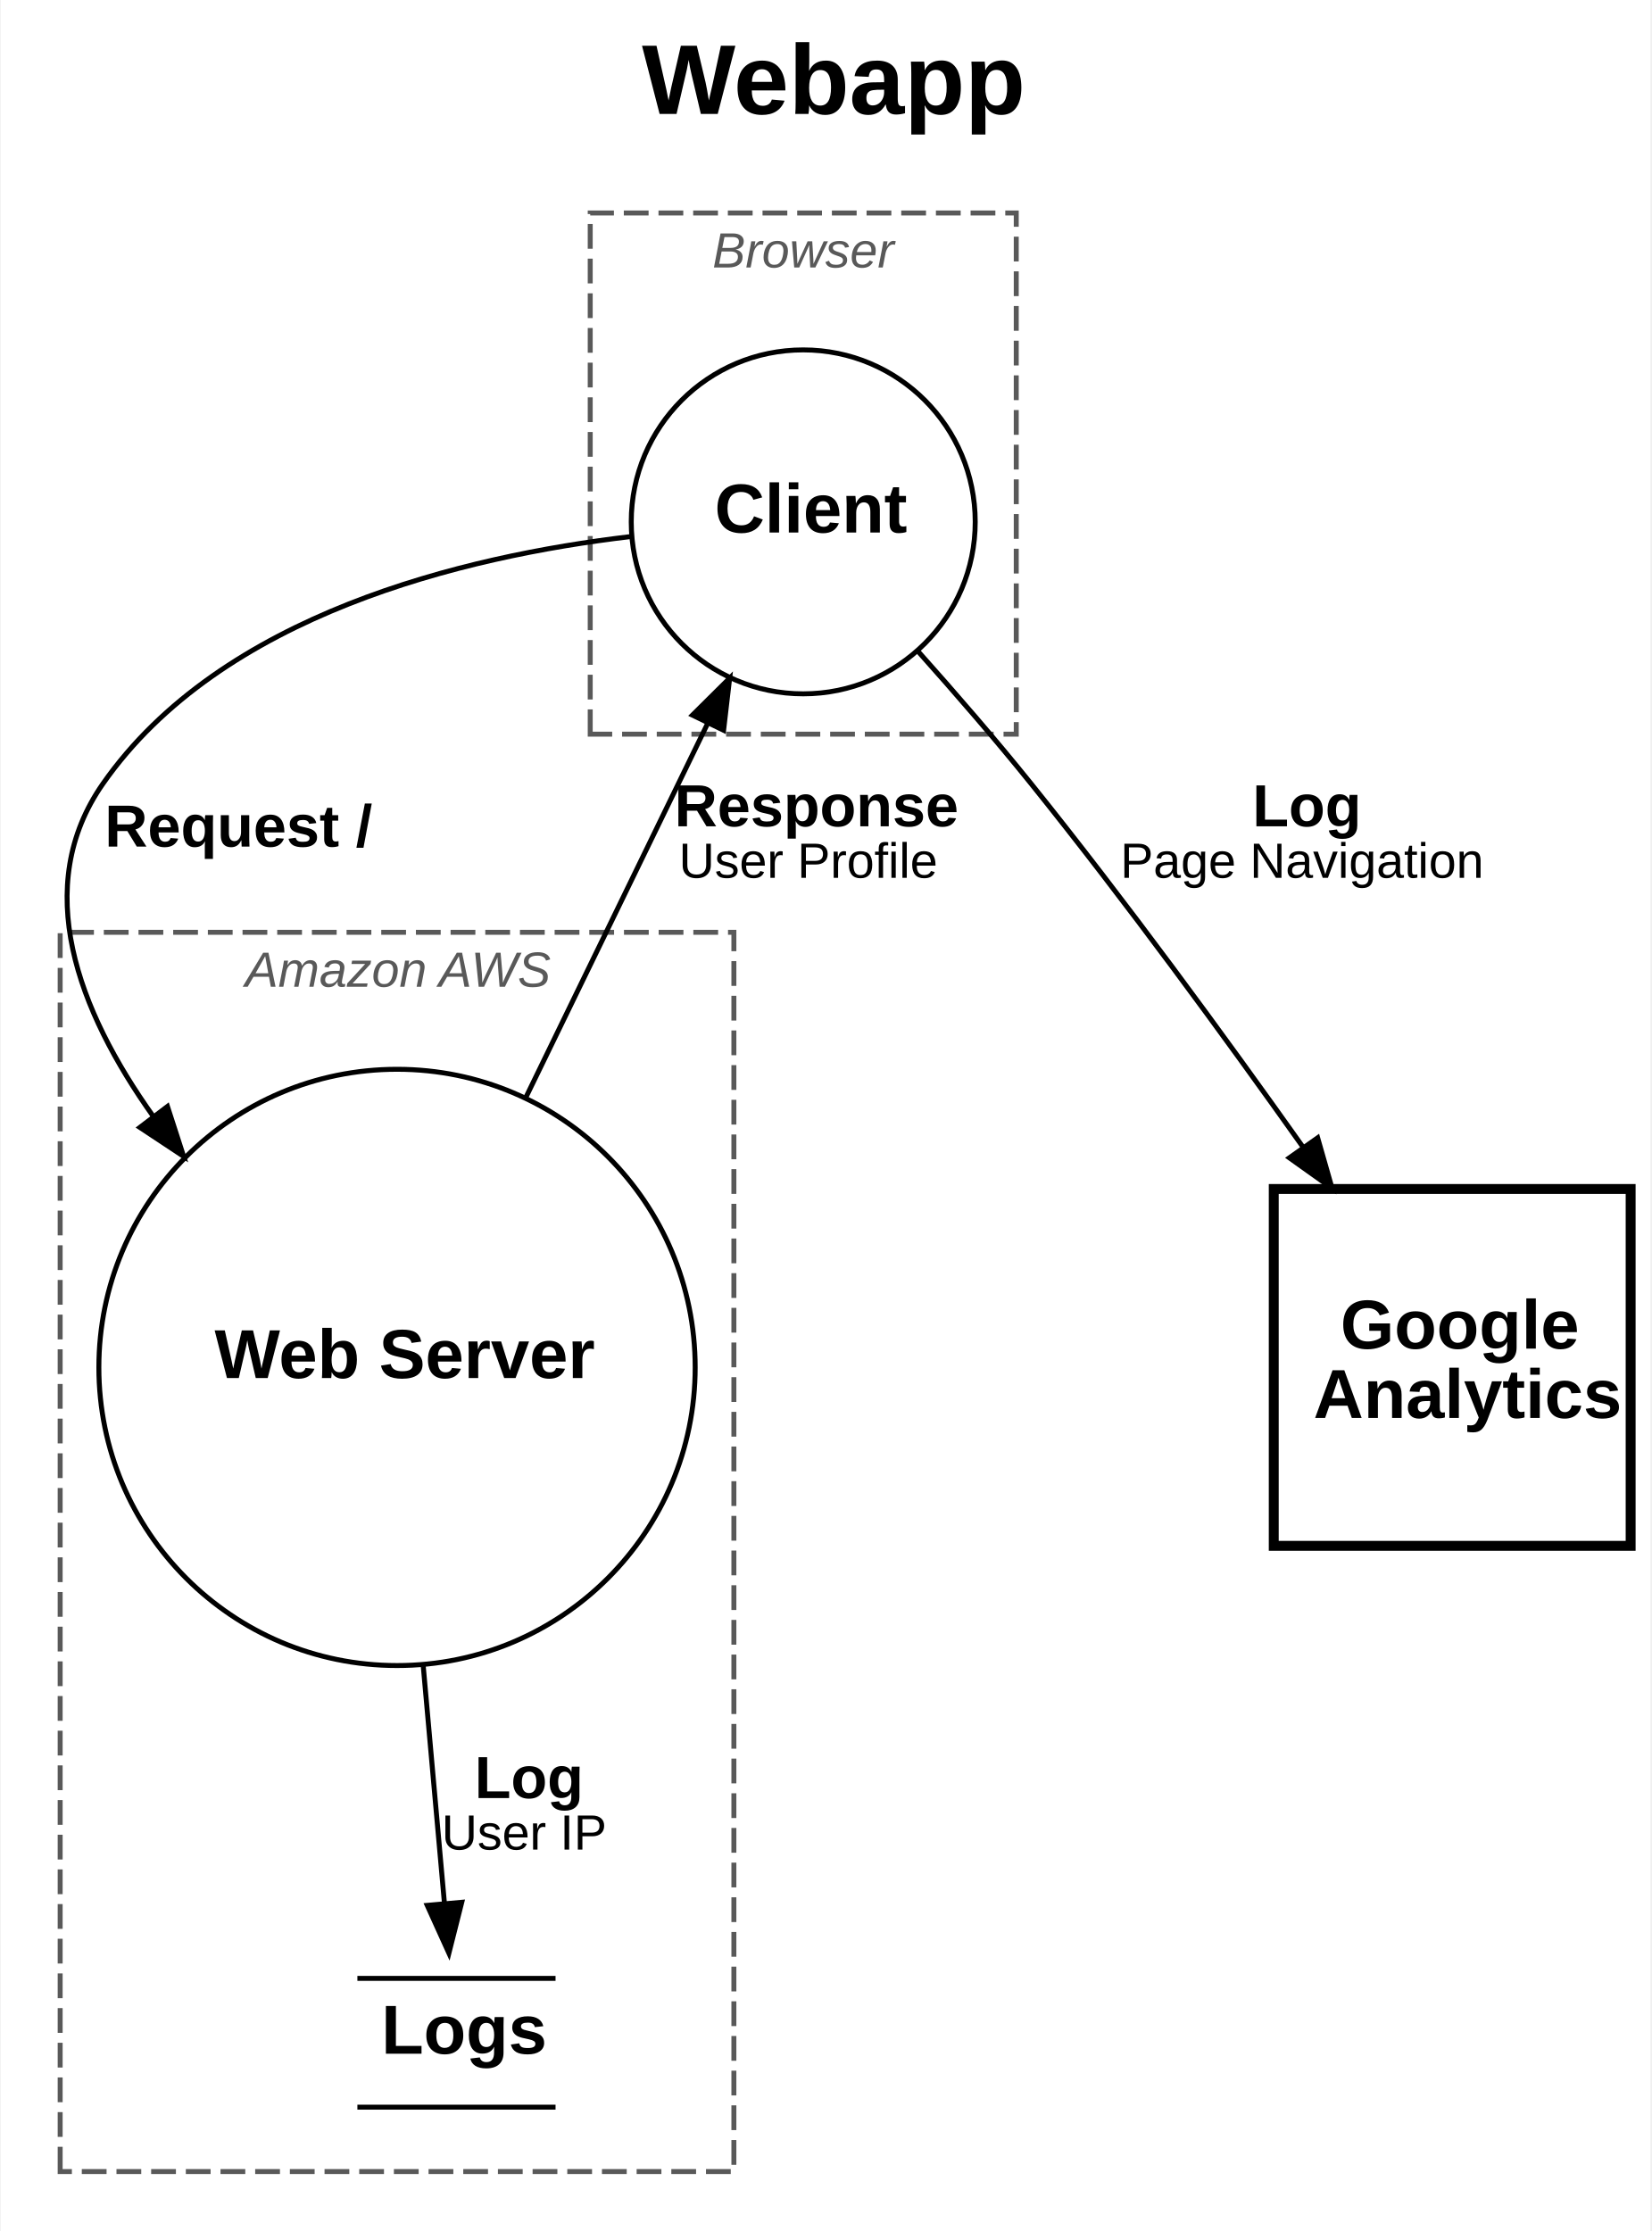
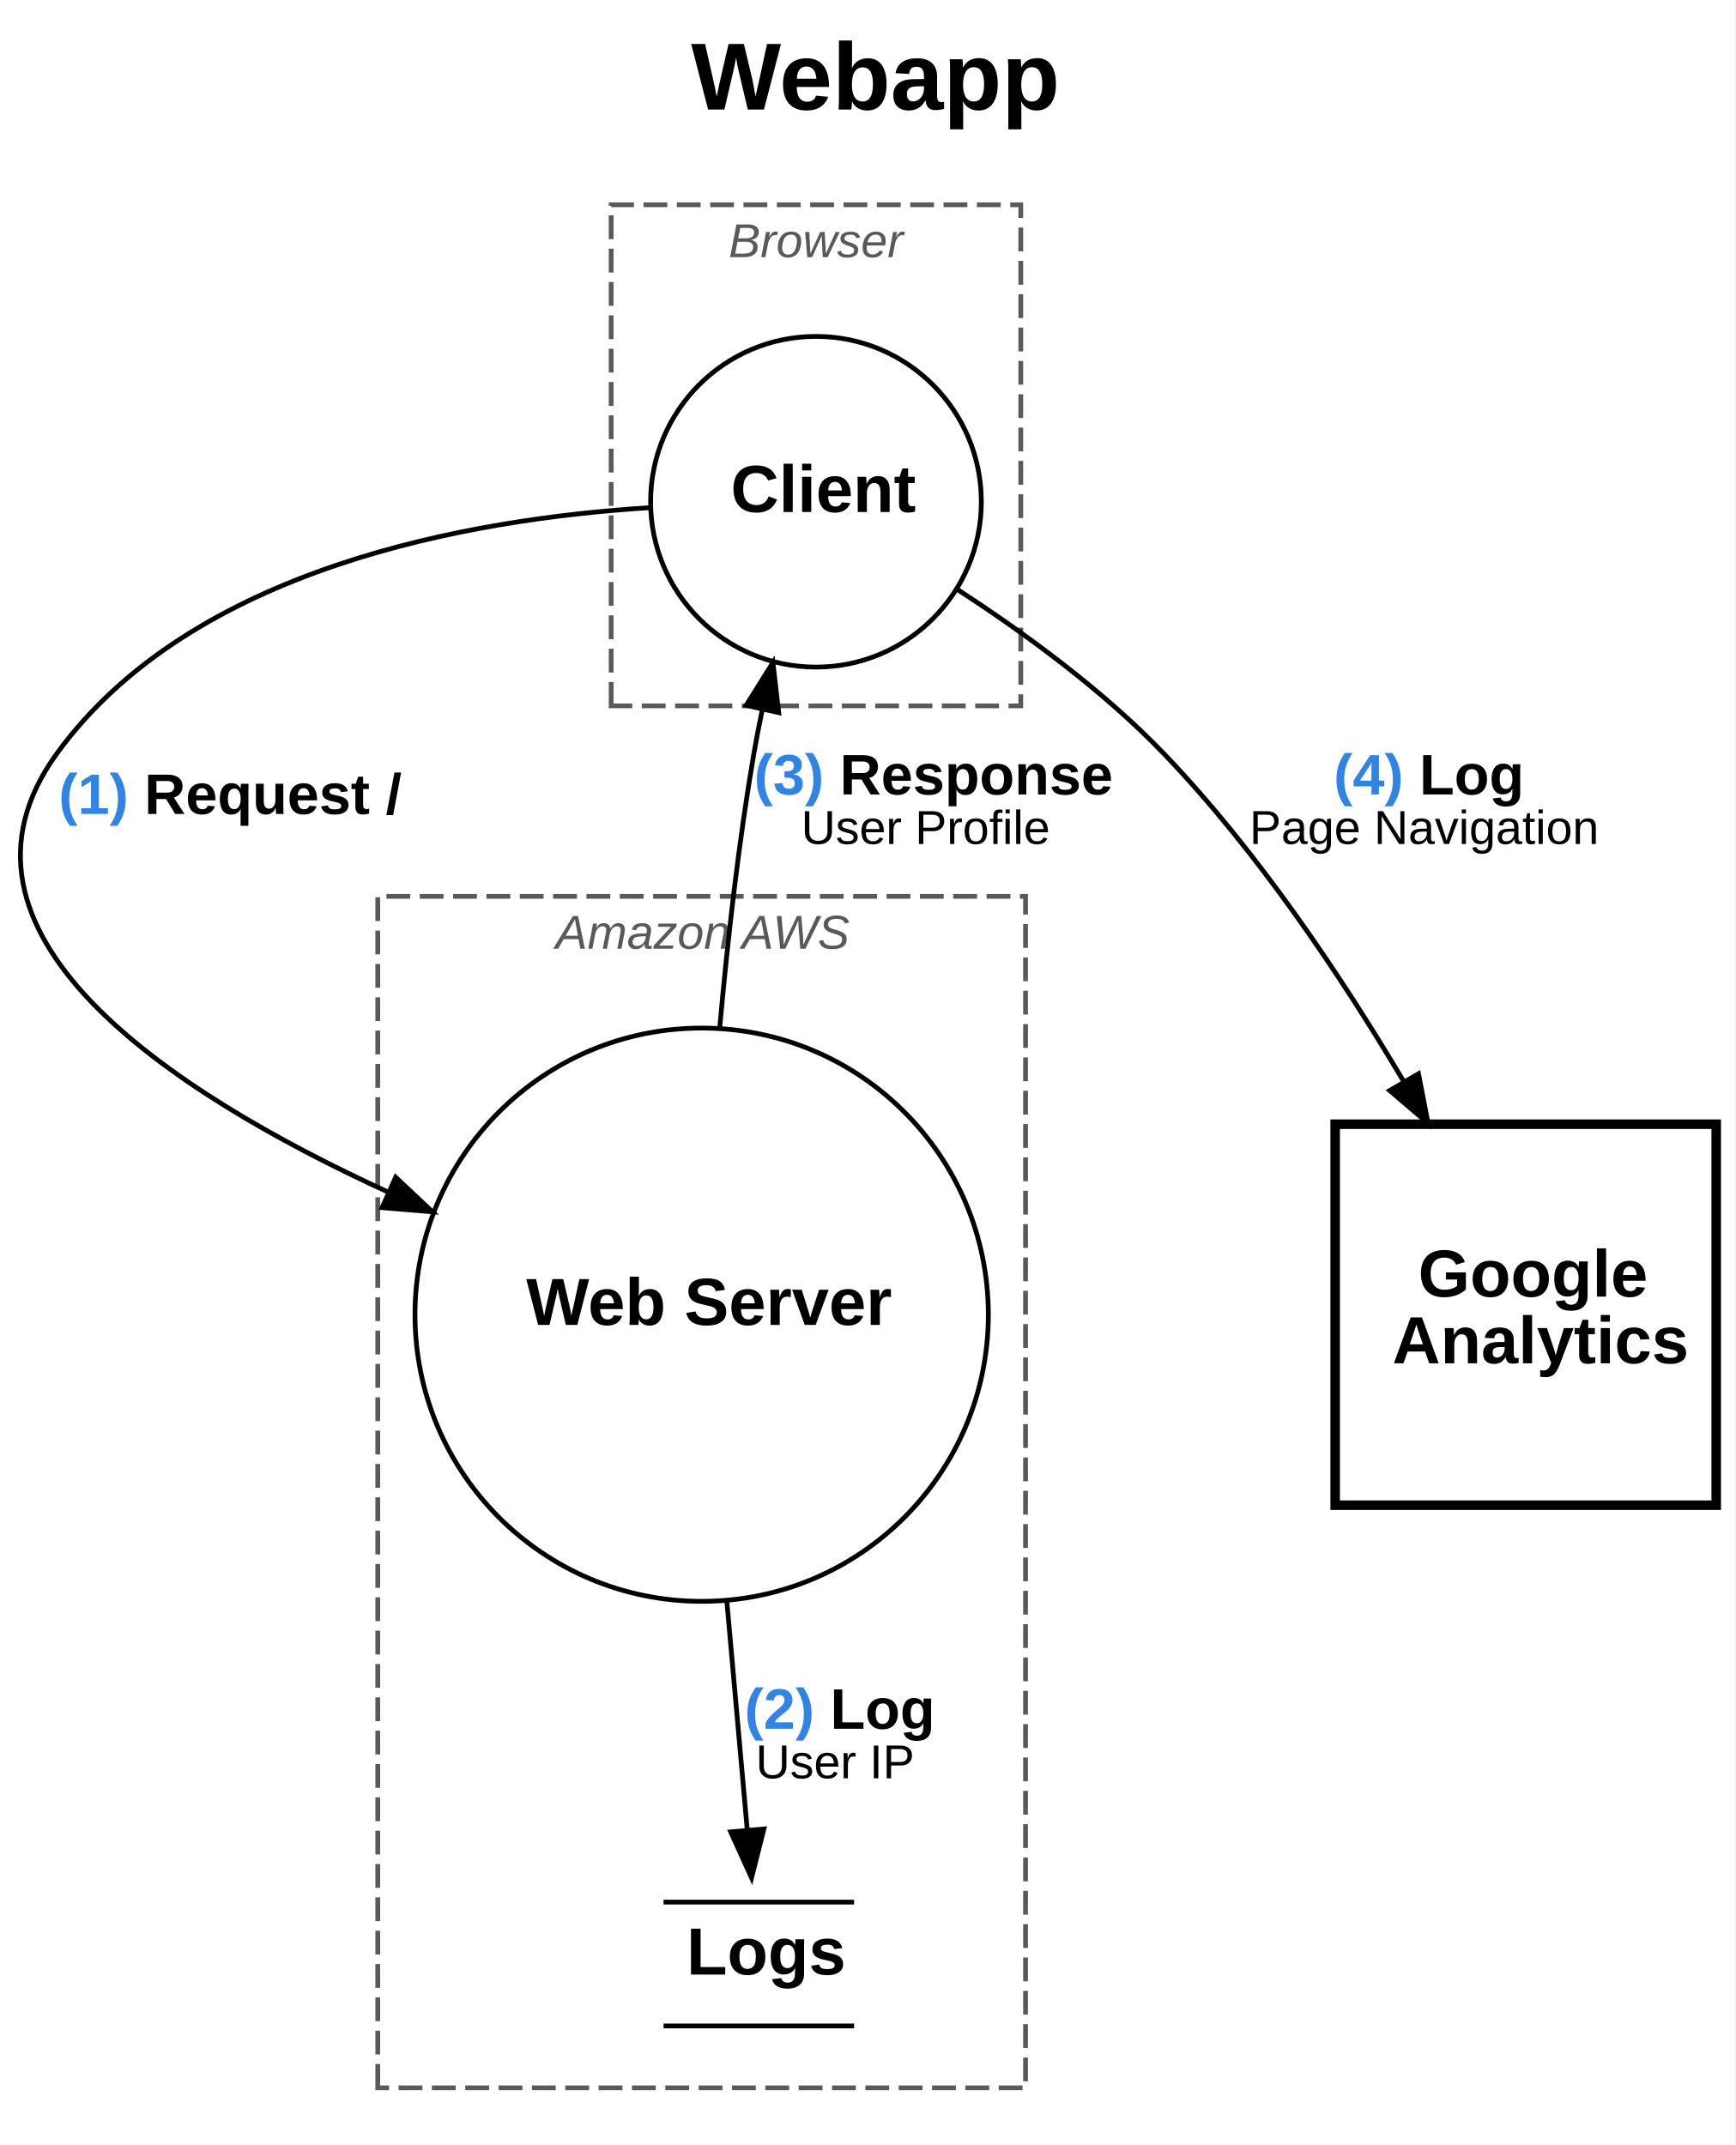
- <svg xmlns="http://www.w3.org/2000/svg" width="333pt" height="450pt" viewBox="0.00 0.00 333.01 450.40">
+ <svg xmlns="http://www.w3.org/2000/svg" width="364pt" height="450pt" viewBox="0.00 0.00 364.30 450.40">
  <g id="graph0" class="graph" transform="scale(1 1) rotate(0) translate(4 446.4)">
-     <polygon fill="white" stroke="none" points="-4,4 -4,-446.4 329.01,-446.4 329.01,4 -4,4" />
-     <text text-anchor="start" x="125.44" y="-423.4" font-family="Arial" font-weight="bold" font-size="20.00">Webapp</text>
+     <polygon fill="white" stroke="none" points="-4,4 -4,-446.4 360.298,-446.4 360.298,4 -4,4" />
+     <text text-anchor="start" x="141.084" y="-423.4" font-family="Arial" font-weight="bold" font-size="20.00">Webapp</text>
    <g id="clust1" class="cluster">
-       <polygon fill="none" stroke="#595959" stroke-dasharray="5,2" points="115,-298.185 115,-403.402 201,-403.402 201,-298.185 115,-298.185" />
-       <text text-anchor="start" x="139.663" y="-392.402" font-family="Arial" font-style="italic" font-size="10.00" fill="#595959">Browser</text>
+       <polygon fill="none" stroke="#595959" stroke-dasharray="5,2" points="124.298,-298.185 124.298,-403.402 210.298,-403.402 210.298,-298.185 124.298,-298.185" />
+       <text text-anchor="start" x="148.961" y="-392.402" font-family="Arial" font-style="italic" font-size="10.00" fill="#595959">Browser</text>
    </g>
    <g id="clust2" class="cluster">
-       <polygon fill="none" stroke="#595959" stroke-dasharray="5,2" points="8,-8 8,-258.185 144,-258.185 144,-8 8,-8" />
-       <text text-anchor="start" x="45.341" y="-247.185" font-family="Arial" font-style="italic" font-size="10.00" fill="#595959">Amazon AWS</text>
+       <polygon fill="none" stroke="#595959" stroke-dasharray="5,2" points="75.298,-8 75.298,-258.185 211.298,-258.185 211.298,-8 75.298,-8" />
+       <text text-anchor="start" x="112.639" y="-247.185" font-family="Arial" font-style="italic" font-size="10.00" fill="#595959">Amazon AWS</text>
    </g>
    <g id="node1" class="node">
-       <ellipse fill="none" stroke="black" cx="158" cy="-341.044" rx="34.718" ry="34.718" />
-       <text text-anchor="start" x="140.104" y="-338.893" font-family="Arial" font-weight="bold" font-size="14.00">Client</text>
+       <ellipse fill="none" stroke="black" cx="167.298" cy="-341.044" rx="34.718" ry="34.718" />
+       <text text-anchor="start" x="149.402" y="-338.893" font-family="Arial" font-weight="bold" font-size="14.00">Client</text>
    </g>
    <g id="node2" class="node">
-       <ellipse fill="none" stroke="black" cx="76" cy="-170.343" rx="60.187" ry="60.187" />
-       <text text-anchor="start" x="39.171" y="-168.192" font-family="Arial" font-weight="bold" font-size="14.00">Web Server</text>
+       <ellipse fill="none" stroke="black" cx="143.298" cy="-170.343" rx="60.187" ry="60.187" />
+       <text text-anchor="start" x="106.47" y="-168.192" font-family="Arial" font-weight="bold" font-size="14.00">Web Server</text>
    </g>
    <g id="edge1" class="edge">
-       <path fill="none" stroke="black" d="M123.059,-338.065C89.51,-334.089 40.509,-322.371 16.637,-288.185 2.082,-267.343 11.539,-242.438 26.82,-220.986" />
-       <polygon fill="black" stroke="black" points="29.663,-223.03 32.925,-212.949 24.089,-218.796 29.663,-223.03" />
-       <text text-anchor="start" x="17" y="-275.484" font-family="Arial" font-weight="bold" font-size="12.00">Request /</text>
+       <path fill="none" stroke="black" d="M132.239,-339.791C94.545,-337.407 36.23,-327.148 7.935,-288.185 -19.171,-250.859 30.796,-217.498 77.495,-196.076" />
+       <polygon fill="black" stroke="black" points="79.052,-199.214 86.768,-191.953 76.208,-192.817 79.052,-199.214" />
+       <text text-anchor="start" x="8.298" y="-275.484" font-family="Arial" font-weight="bold" font-size="12.00" fill="#3184e4">(1) </text>
+       <text text-anchor="start" x="26.298" y="-275.484" font-family="Arial" font-weight="bold" font-size="12.00">Request /</text>
    </g>
    <g id="edge3" class="edge">
-       <path fill="none" stroke="black" d="M138.654,-300.242C127.716,-277.74 113.896,-249.306 102.019,-224.873" />
-       <polygon fill="black" stroke="black" points="135.631,-302.03 143.15,-309.493 141.927,-298.97 135.631,-302.03" />
-       <text text-anchor="start" x="132" y="-279.585" font-family="Arial" font-weight="bold" font-size="12.00">Response</text>
-       <text text-anchor="start" x="132.899" y="-269.185" font-family="Arial" font-size="10.00">User Profile</text>
+       <path fill="none" stroke="black" d="M156.033,-297.404C155.38,-294.295 154.78,-291.199 154.263,-288.185 151.076,-269.61 148.761,-249.204 147.103,-230.715" />
+       <polygon fill="black" stroke="black" points="152.647,-298.299 158.261,-307.284 159.475,-296.759 152.647,-298.299" />
+       <text text-anchor="start" x="154.298" y="-279.585" font-family="Arial" font-weight="bold" font-size="12.00" fill="#3184e4">(3) </text>
+       <text text-anchor="start" x="172.298" y="-279.585" font-family="Arial" font-weight="bold" font-size="12.00">Response</text>
+       <text text-anchor="start" x="164.198" y="-269.185" font-family="Arial" font-size="10.00">User Profile</text>
    </g>
    <g id="node4" class="node">
-       <polygon fill="none" stroke="black" stroke-width="2" points="325.021,-206.364 252.979,-206.364 252.979,-134.323 325.021,-134.323 325.021,-206.364" />
-       <text text-anchor="start" x="266.428" y="-174.143" font-family="Arial" font-weight="bold" font-size="14.00">Google</text>
-       <text text-anchor="start" x="260.99" y="-160.143" font-family="Arial" font-weight="bold" font-size="14.00">Analytics</text>
+       <polygon fill="none" stroke="black" stroke-width="2" points="356.298,-210.343 276.298,-210.343 276.298,-130.343 356.298,-130.343 356.298,-210.343" />
+       <text text-anchor="start" x="293.726" y="-174.143" font-family="Arial" font-weight="bold" font-size="14.00">Google</text>
+       <text text-anchor="start" x="288.288" y="-160.143" font-family="Arial" font-weight="bold" font-size="14.00">Analytics</text>
    </g>
    <g id="edge4" class="edge">
-       <path fill="none" stroke="black" d="M181.196,-314.881C188.653,-306.533 196.835,-297.095 204,-288.185 223.027,-264.524 243.063,-237.118 258.9,-214.798" />
-       <polygon fill="black" stroke="black" points="261.843,-216.698 264.754,-206.51 256.126,-212.659 261.843,-216.698" />
-       <text text-anchor="start" x="248.681" y="-279.585" font-family="Arial" font-weight="bold" font-size="12.00">Log</text>
-       <text text-anchor="start" x="222" y="-269.185" font-family="Arial" font-size="10.00">Page Navigation</text>
+       <path fill="none" stroke="black" d="M196.993,-322.619C211.093,-313.472 227.595,-301.419 240.298,-288.185 259.899,-267.764 277.455,-241.61 290.743,-219.226" />
+       <polygon fill="black" stroke="black" points="293.797,-220.937 295.803,-210.534 287.747,-217.415 293.797,-220.937" />
+       <text text-anchor="start" x="275.979" y="-279.585" font-family="Arial" font-weight="bold" font-size="12.00" fill="#3184e4">(4) </text>
+       <text text-anchor="start" x="293.979" y="-279.585" font-family="Arial" font-weight="bold" font-size="12.00">Log</text>
+       <text text-anchor="start" x="258.298" y="-269.185" font-family="Arial" font-size="10.00">Page Navigation</text>
    </g>
    <g id="node3" class="node">
-       <text text-anchor="start" x="72.821" y="-31.8" font-family="Arial" font-weight="bold" font-size="14.00">Logs</text>
-       <polyline fill="none" stroke="black" points="68,-21 108,-21 " />
-       <polyline fill="none" stroke="black" points="108,-47 68,-47 " />
+       <text text-anchor="start" x="140.119" y="-31.8" font-family="Arial" font-weight="bold" font-size="14.00">Logs</text>
+       <polyline fill="none" stroke="black" points="135.298,-21 175.298,-21 " />
+       <polyline fill="none" stroke="black" points="175.298,-47 135.298,-47 " />
    </g>
    <g id="edge2" class="edge">
-       <path fill="none" stroke="black" d="M81.298,-110.027C82.785,-93.388 84.329,-76.097 85.56,-62.314" />
-       <polygon fill="black" stroke="black" points="89.07,-62.363 86.473,-52.091 82.097,-61.74 89.07,-62.363" />
-       <text text-anchor="start" x="91.659" y="-83.4" font-family="Arial" font-weight="bold" font-size="12.00">Log</text>
-       <text text-anchor="start" x="85" y="-73" font-family="Arial" font-size="10.00">User IP</text>
+       <path fill="none" stroke="black" d="M148.597,-110.027C150.083,-93.388 151.627,-76.097 152.858,-62.314" />
+       <polygon fill="black" stroke="black" points="156.368,-62.363 153.772,-52.091 149.396,-61.74 156.368,-62.363" />
+       <text text-anchor="start" x="152.298" y="-83.4" font-family="Arial" font-weight="bold" font-size="12.00" fill="#3184e4">(2) </text>
+       <text text-anchor="start" x="170.298" y="-83.4" font-family="Arial" font-weight="bold" font-size="12.00">Log</text>
+       <text text-anchor="start" x="154.639" y="-73" font-family="Arial" font-size="10.00">User IP</text>
    </g>
  </g>
</svg>
